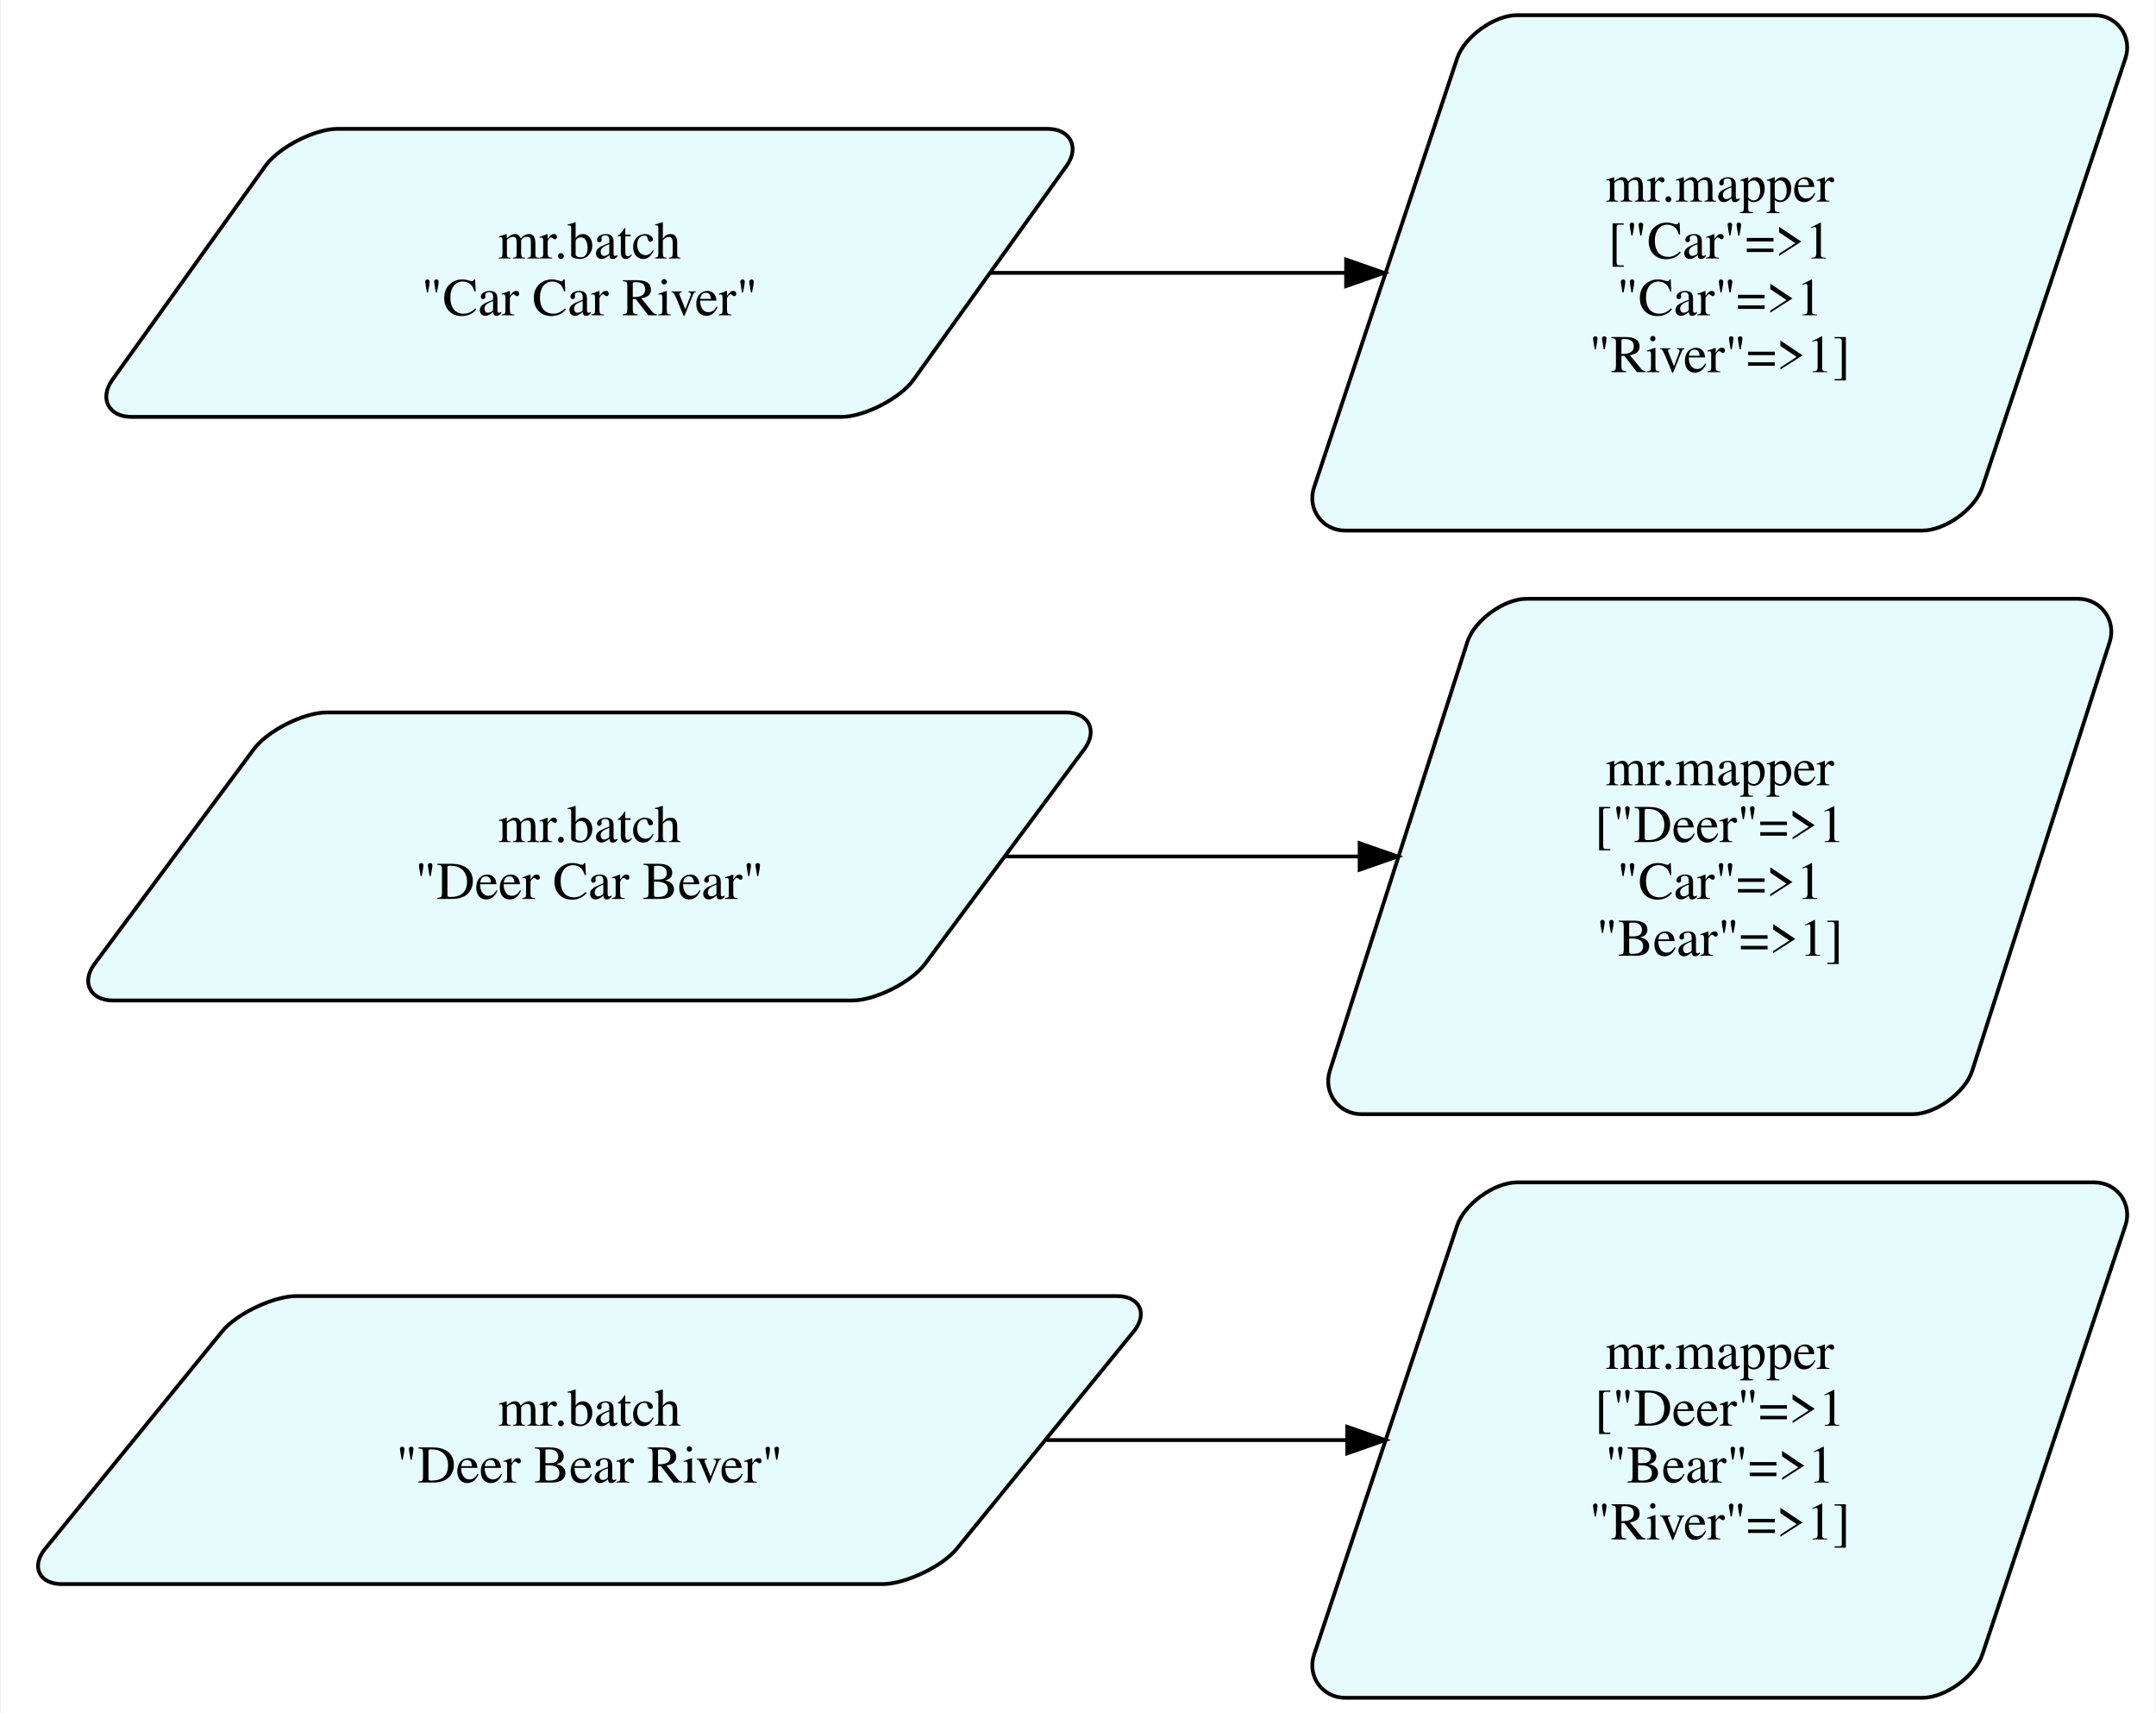
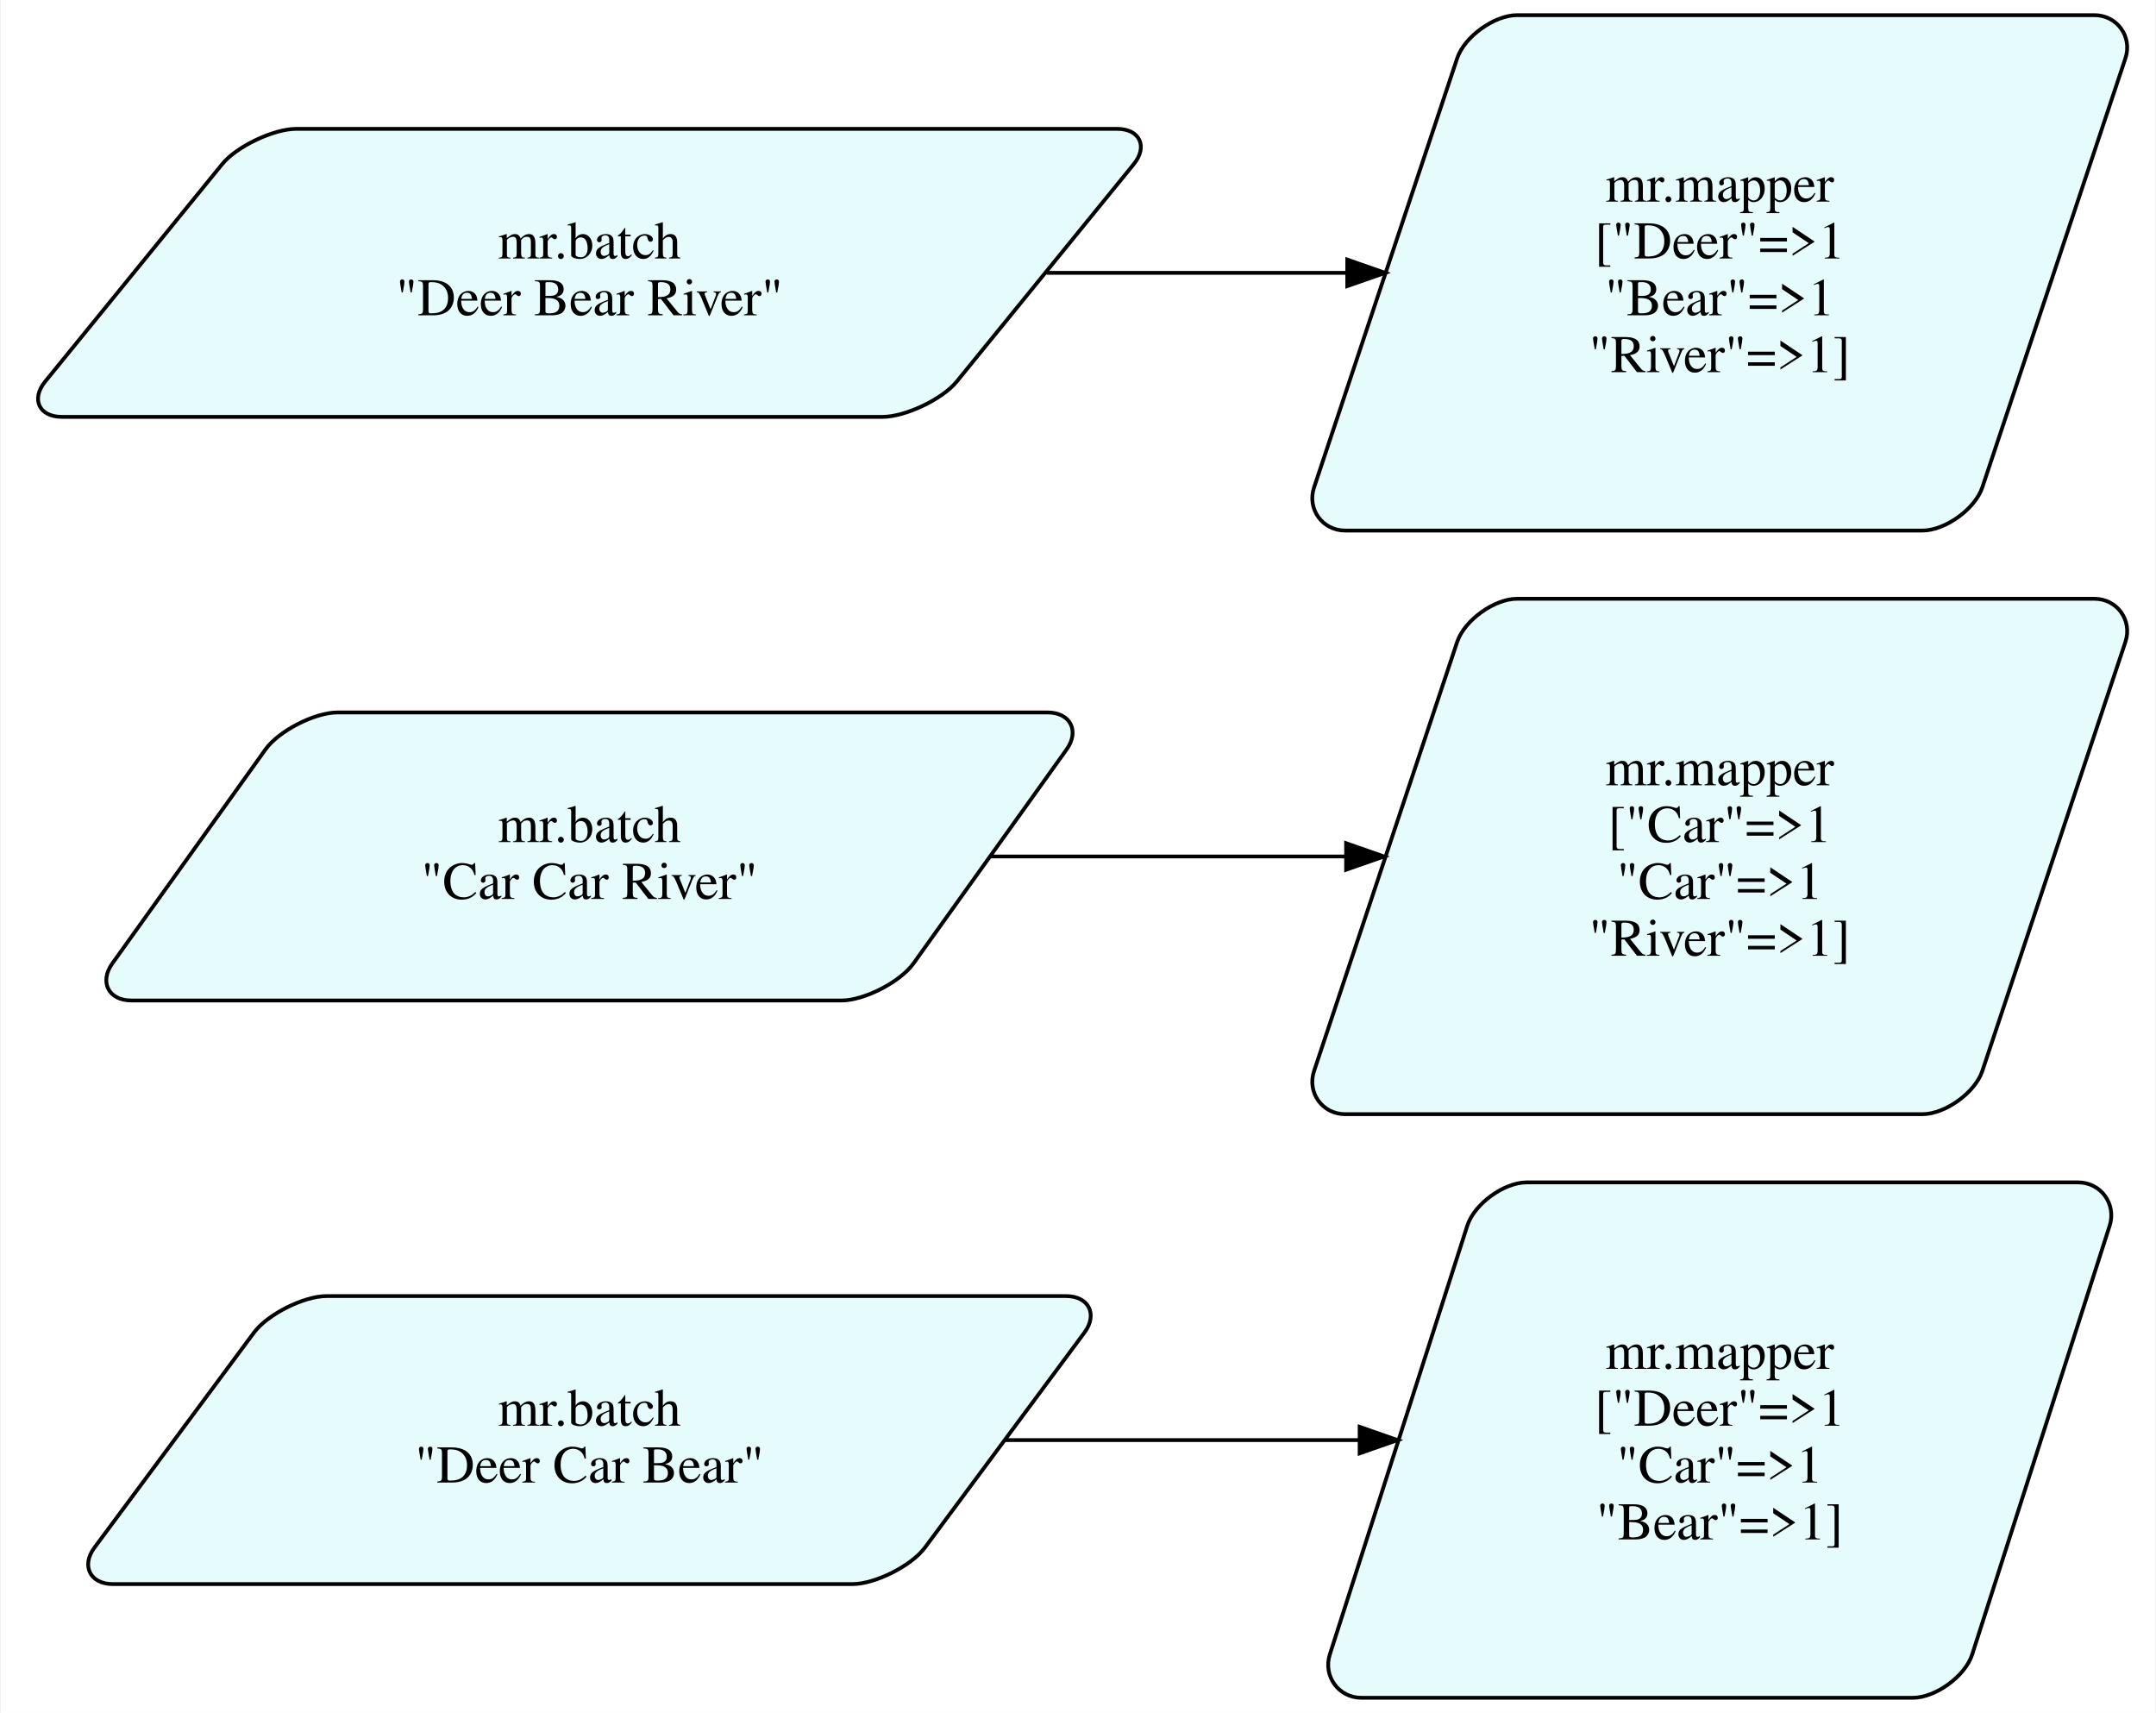
<svg xmlns="http://www.w3.org/2000/svg" width="569pt" height="452pt" viewBox="0.00 0.00 568.60 452.00">
  <g id="graph0" class="graph" transform="scale(1 1) rotate(0) translate(4 448)">
    <polygon fill="white" stroke="transparent" points="-4,4 -4,-448 564.6,-448 564.6,4 -4,4" />
    <g id="node1" class="node">
-       <path fill="#e6fbfb" stroke="black" d="M548.53,-136C548.53,-136 396.17,-136 396.17,-136 390.17,-136 382.27,-130.31 380.37,-124.62 380.37,-124.62 342.6,-11.38 342.6,-11.38 340.7,-5.69 344.8,0 350.8,0 350.8,0 503.16,0 503.16,0 509.16,0 517.06,-5.69 518.96,-11.38 518.96,-11.38 556.73,-124.62 556.73,-124.62 558.63,-130.31 554.53,-136 548.53,-136" />
+       <path fill="#e6fbfb" stroke="black" d="M544.24,-136C544.24,-136 398.7,-136 398.7,-136 392.7,-136 384.87,-130.29 383.04,-124.57 383.04,-124.57 346.76,-11.43 346.76,-11.43 344.93,-5.71 349.09,0 355.09,0 355.09,0 500.62,0 500.62,0 506.62,0 514.46,-5.71 516.29,-11.43 516.29,-11.43 552.57,-124.57 552.57,-124.57 554.4,-130.29 550.24,-136 544.24,-136" />
      <text text-anchor="middle" x="449.66" y="-86.8" font-family="Times,serif" font-size="14.00">mr.mapper</text>
      <text text-anchor="middle" x="449.66" y="-71.8" font-family="Times,serif" font-size="14.00">["Deer"=&gt;1</text>
-       <text text-anchor="middle" x="449.66" y="-56.8" font-family="Times,serif" font-size="14.00">"Bear"=&gt;1</text>
-       <text text-anchor="middle" x="449.66" y="-41.8" font-family="Times,serif" font-size="14.00">"River"=&gt;1]</text>
+       <text text-anchor="middle" x="449.66" y="-56.8" font-family="Times,serif" font-size="14.00">"Car"=&gt;1</text>
+       <text text-anchor="middle" x="449.66" y="-41.8" font-family="Times,serif" font-size="14.00">"Bear"=&gt;1]</text>
    </g>
    <g id="node2" class="node">
-       <path fill="#e6fbfb" stroke="black" d="M544.24,-290C544.24,-290 398.7,-290 398.7,-290 392.7,-290 384.87,-284.29 383.04,-278.57 383.04,-278.57 346.76,-165.43 346.76,-165.43 344.93,-159.71 349.09,-154 355.09,-154 355.09,-154 500.62,-154 500.62,-154 506.62,-154 514.46,-159.71 516.29,-165.43 516.29,-165.43 552.57,-278.57 552.57,-278.57 554.4,-284.29 550.24,-290 544.24,-290" />
+       <path fill="#e6fbfb" stroke="black" d="M548.53,-290C548.53,-290 396.17,-290 396.17,-290 390.17,-290 382.27,-284.31 380.37,-278.62 380.37,-278.62 342.6,-165.38 342.6,-165.38 340.7,-159.69 344.8,-154 350.8,-154 350.8,-154 503.16,-154 503.16,-154 509.16,-154 517.06,-159.69 518.96,-165.38 518.96,-165.38 556.73,-278.62 556.73,-278.62 558.63,-284.31 554.53,-290 548.53,-290" />
      <text text-anchor="middle" x="449.66" y="-240.8" font-family="Times,serif" font-size="14.00">mr.mapper</text>
-       <text text-anchor="middle" x="449.66" y="-225.8" font-family="Times,serif" font-size="14.00">["Deer"=&gt;1</text>
+       <text text-anchor="middle" x="449.66" y="-225.8" font-family="Times,serif" font-size="14.00">["Car"=&gt;1</text>
      <text text-anchor="middle" x="449.66" y="-210.8" font-family="Times,serif" font-size="14.00">"Car"=&gt;1</text>
-       <text text-anchor="middle" x="449.66" y="-195.8" font-family="Times,serif" font-size="14.00">"Bear"=&gt;1]</text>
+       <text text-anchor="middle" x="449.66" y="-195.8" font-family="Times,serif" font-size="14.00">"River"=&gt;1]</text>
    </g>
    <g id="node3" class="node">
      <path fill="#e6fbfb" stroke="black" d="M548.53,-444C548.53,-444 396.17,-444 396.17,-444 390.17,-444 382.27,-438.31 380.37,-432.62 380.37,-432.62 342.6,-319.38 342.6,-319.38 340.7,-313.69 344.8,-308 350.8,-308 350.8,-308 503.16,-308 503.16,-308 509.16,-308 517.06,-313.69 518.96,-319.38 518.96,-319.38 556.73,-432.62 556.73,-432.62 558.63,-438.31 554.53,-444 548.53,-444" />
      <text text-anchor="middle" x="449.66" y="-394.8" font-family="Times,serif" font-size="14.00">mr.mapper</text>
-       <text text-anchor="middle" x="449.66" y="-379.8" font-family="Times,serif" font-size="14.00">["Car"=&gt;1</text>
-       <text text-anchor="middle" x="449.66" y="-364.8" font-family="Times,serif" font-size="14.00">"Car"=&gt;1</text>
+       <text text-anchor="middle" x="449.66" y="-379.8" font-family="Times,serif" font-size="14.00">["Deer"=&gt;1</text>
+       <text text-anchor="middle" x="449.66" y="-364.8" font-family="Times,serif" font-size="14.00">"Bear"=&gt;1</text>
      <text text-anchor="middle" x="449.66" y="-349.8" font-family="Times,serif" font-size="14.00">"River"=&gt;1]</text>
    </g>
    <g id="node4" class="node">
-       <path fill="#e6fbfb" stroke="black" d="M290.6,-106C290.6,-106 74.02,-106 74.02,-106 68.02,-106 58.23,-101.35 54.44,-96.69 54.44,-96.69 7.71,-39.31 7.71,-39.31 3.92,-34.65 6.13,-30 12.13,-30 12.13,-30 228.71,-30 228.71,-30 234.71,-30 244.5,-34.65 248.29,-39.31 248.29,-39.31 295.02,-96.69 295.02,-96.69 298.81,-101.35 296.6,-106 290.6,-106" />
+       <path fill="#e6fbfb" stroke="black" d="M277.14,-106C277.14,-106 81.97,-106 81.97,-106 75.97,-106 66.4,-101.18 62.82,-96.36 62.82,-96.36 20.74,-39.64 20.74,-39.64 17.16,-34.82 19.59,-30 25.59,-30 25.59,-30 220.76,-30 220.76,-30 226.76,-30 236.34,-34.82 239.91,-39.64 239.91,-39.64 281.99,-96.36 281.99,-96.36 285.57,-101.18 283.14,-106 277.14,-106" />
      <text text-anchor="middle" x="151.37" y="-71.8" font-family="Times,serif" font-size="14.00">mr.batch</text>
-       <text text-anchor="middle" x="151.37" y="-56.8" font-family="Times,serif" font-size="14.00">"Deer Bear River"</text>
+       <text text-anchor="middle" x="151.37" y="-56.8" font-family="Times,serif" font-size="14.00">"Deer Car Bear"</text>
    </g>
    <g id="edge1" class="edge">
-       <path fill="none" stroke="black" d="M272.03,-68C298.28,-68 325.78,-68 351.05,-68" />
-       <polygon fill="black" stroke="black" points="351.36,-71.5 361.36,-68 351.36,-64.5 351.36,-71.5" />
+       <path fill="none" stroke="black" d="M261.01,-68C291.6,-68 324.6,-68 354.28,-68" />
+       <polygon fill="black" stroke="black" points="354.63,-71.5 364.63,-68 354.63,-64.5 354.63,-71.5" />
    </g>
    <g id="node5" class="node">
-       <path fill="#e6fbfb" stroke="black" d="M277.14,-260C277.14,-260 81.97,-260 81.97,-260 75.97,-260 66.4,-255.18 62.82,-250.36 62.82,-250.36 20.74,-193.64 20.74,-193.64 17.16,-188.82 19.59,-184 25.59,-184 25.59,-184 220.76,-184 220.76,-184 226.76,-184 236.34,-188.82 239.91,-193.64 239.91,-193.64 281.99,-250.36 281.99,-250.36 285.57,-255.18 283.14,-260 277.14,-260" />
+       <path fill="#e6fbfb" stroke="black" d="M272.28,-260C272.28,-260 84.85,-260 84.85,-260 78.85,-260 69.35,-255.12 65.86,-250.24 65.86,-250.24 25.44,-193.76 25.44,-193.76 21.95,-188.88 24.46,-184 30.46,-184 30.46,-184 217.89,-184 217.89,-184 223.89,-184 233.38,-188.88 236.87,-193.76 236.87,-193.76 277.29,-250.24 277.29,-250.24 280.78,-255.12 278.28,-260 272.28,-260" />
      <text text-anchor="middle" x="151.37" y="-225.8" font-family="Times,serif" font-size="14.00">mr.batch</text>
-       <text text-anchor="middle" x="151.37" y="-210.8" font-family="Times,serif" font-size="14.00">"Deer Car Bear"</text>
+       <text text-anchor="middle" x="151.37" y="-210.8" font-family="Times,serif" font-size="14.00">"Car Car River"</text>
    </g>
    <g id="edge2" class="edge">
-       <path fill="none" stroke="black" d="M261.01,-222C291.6,-222 324.6,-222 354.28,-222" />
-       <polygon fill="black" stroke="black" points="354.63,-225.5 364.63,-222 354.63,-218.5 354.63,-225.5" />
+       <path fill="none" stroke="black" d="M257.25,-222C287.76,-222 320.95,-222 351,-222" />
+       <polygon fill="black" stroke="black" points="351.06,-225.5 361.06,-222 351.06,-218.5 351.06,-225.5" />
    </g>
    <g id="node6" class="node">
-       <path fill="#e6fbfb" stroke="black" d="M272.28,-414C272.28,-414 84.85,-414 84.85,-414 78.85,-414 69.35,-409.12 65.86,-404.24 65.86,-404.24 25.44,-347.76 25.44,-347.76 21.95,-342.88 24.46,-338 30.46,-338 30.46,-338 217.89,-338 217.89,-338 223.89,-338 233.38,-342.88 236.87,-347.76 236.87,-347.76 277.29,-404.24 277.29,-404.24 280.78,-409.12 278.28,-414 272.28,-414" />
+       <path fill="#e6fbfb" stroke="black" d="M290.6,-414C290.6,-414 74.02,-414 74.02,-414 68.02,-414 58.23,-409.35 54.44,-404.69 54.44,-404.69 7.71,-347.31 7.71,-347.31 3.92,-342.65 6.13,-338 12.13,-338 12.13,-338 228.71,-338 228.71,-338 234.71,-338 244.5,-342.65 248.29,-347.31 248.29,-347.31 295.02,-404.69 295.02,-404.69 298.81,-409.35 296.6,-414 290.6,-414" />
      <text text-anchor="middle" x="151.37" y="-379.8" font-family="Times,serif" font-size="14.00">mr.batch</text>
-       <text text-anchor="middle" x="151.37" y="-364.8" font-family="Times,serif" font-size="14.00">"Car Car River"</text>
+       <text text-anchor="middle" x="151.37" y="-364.8" font-family="Times,serif" font-size="14.00">"Deer Bear River"</text>
    </g>
    <g id="edge3" class="edge">
-       <path fill="none" stroke="black" d="M257.25,-376C287.76,-376 320.95,-376 351,-376" />
-       <polygon fill="black" stroke="black" points="351.06,-379.5 361.06,-376 351.06,-372.5 351.06,-379.5" />
+       <path fill="none" stroke="black" d="M272.03,-376C298.28,-376 325.78,-376 351.05,-376" />
+       <polygon fill="black" stroke="black" points="351.36,-379.5 361.36,-376 351.36,-372.5 351.36,-379.5" />
    </g>
  </g>
</svg>
